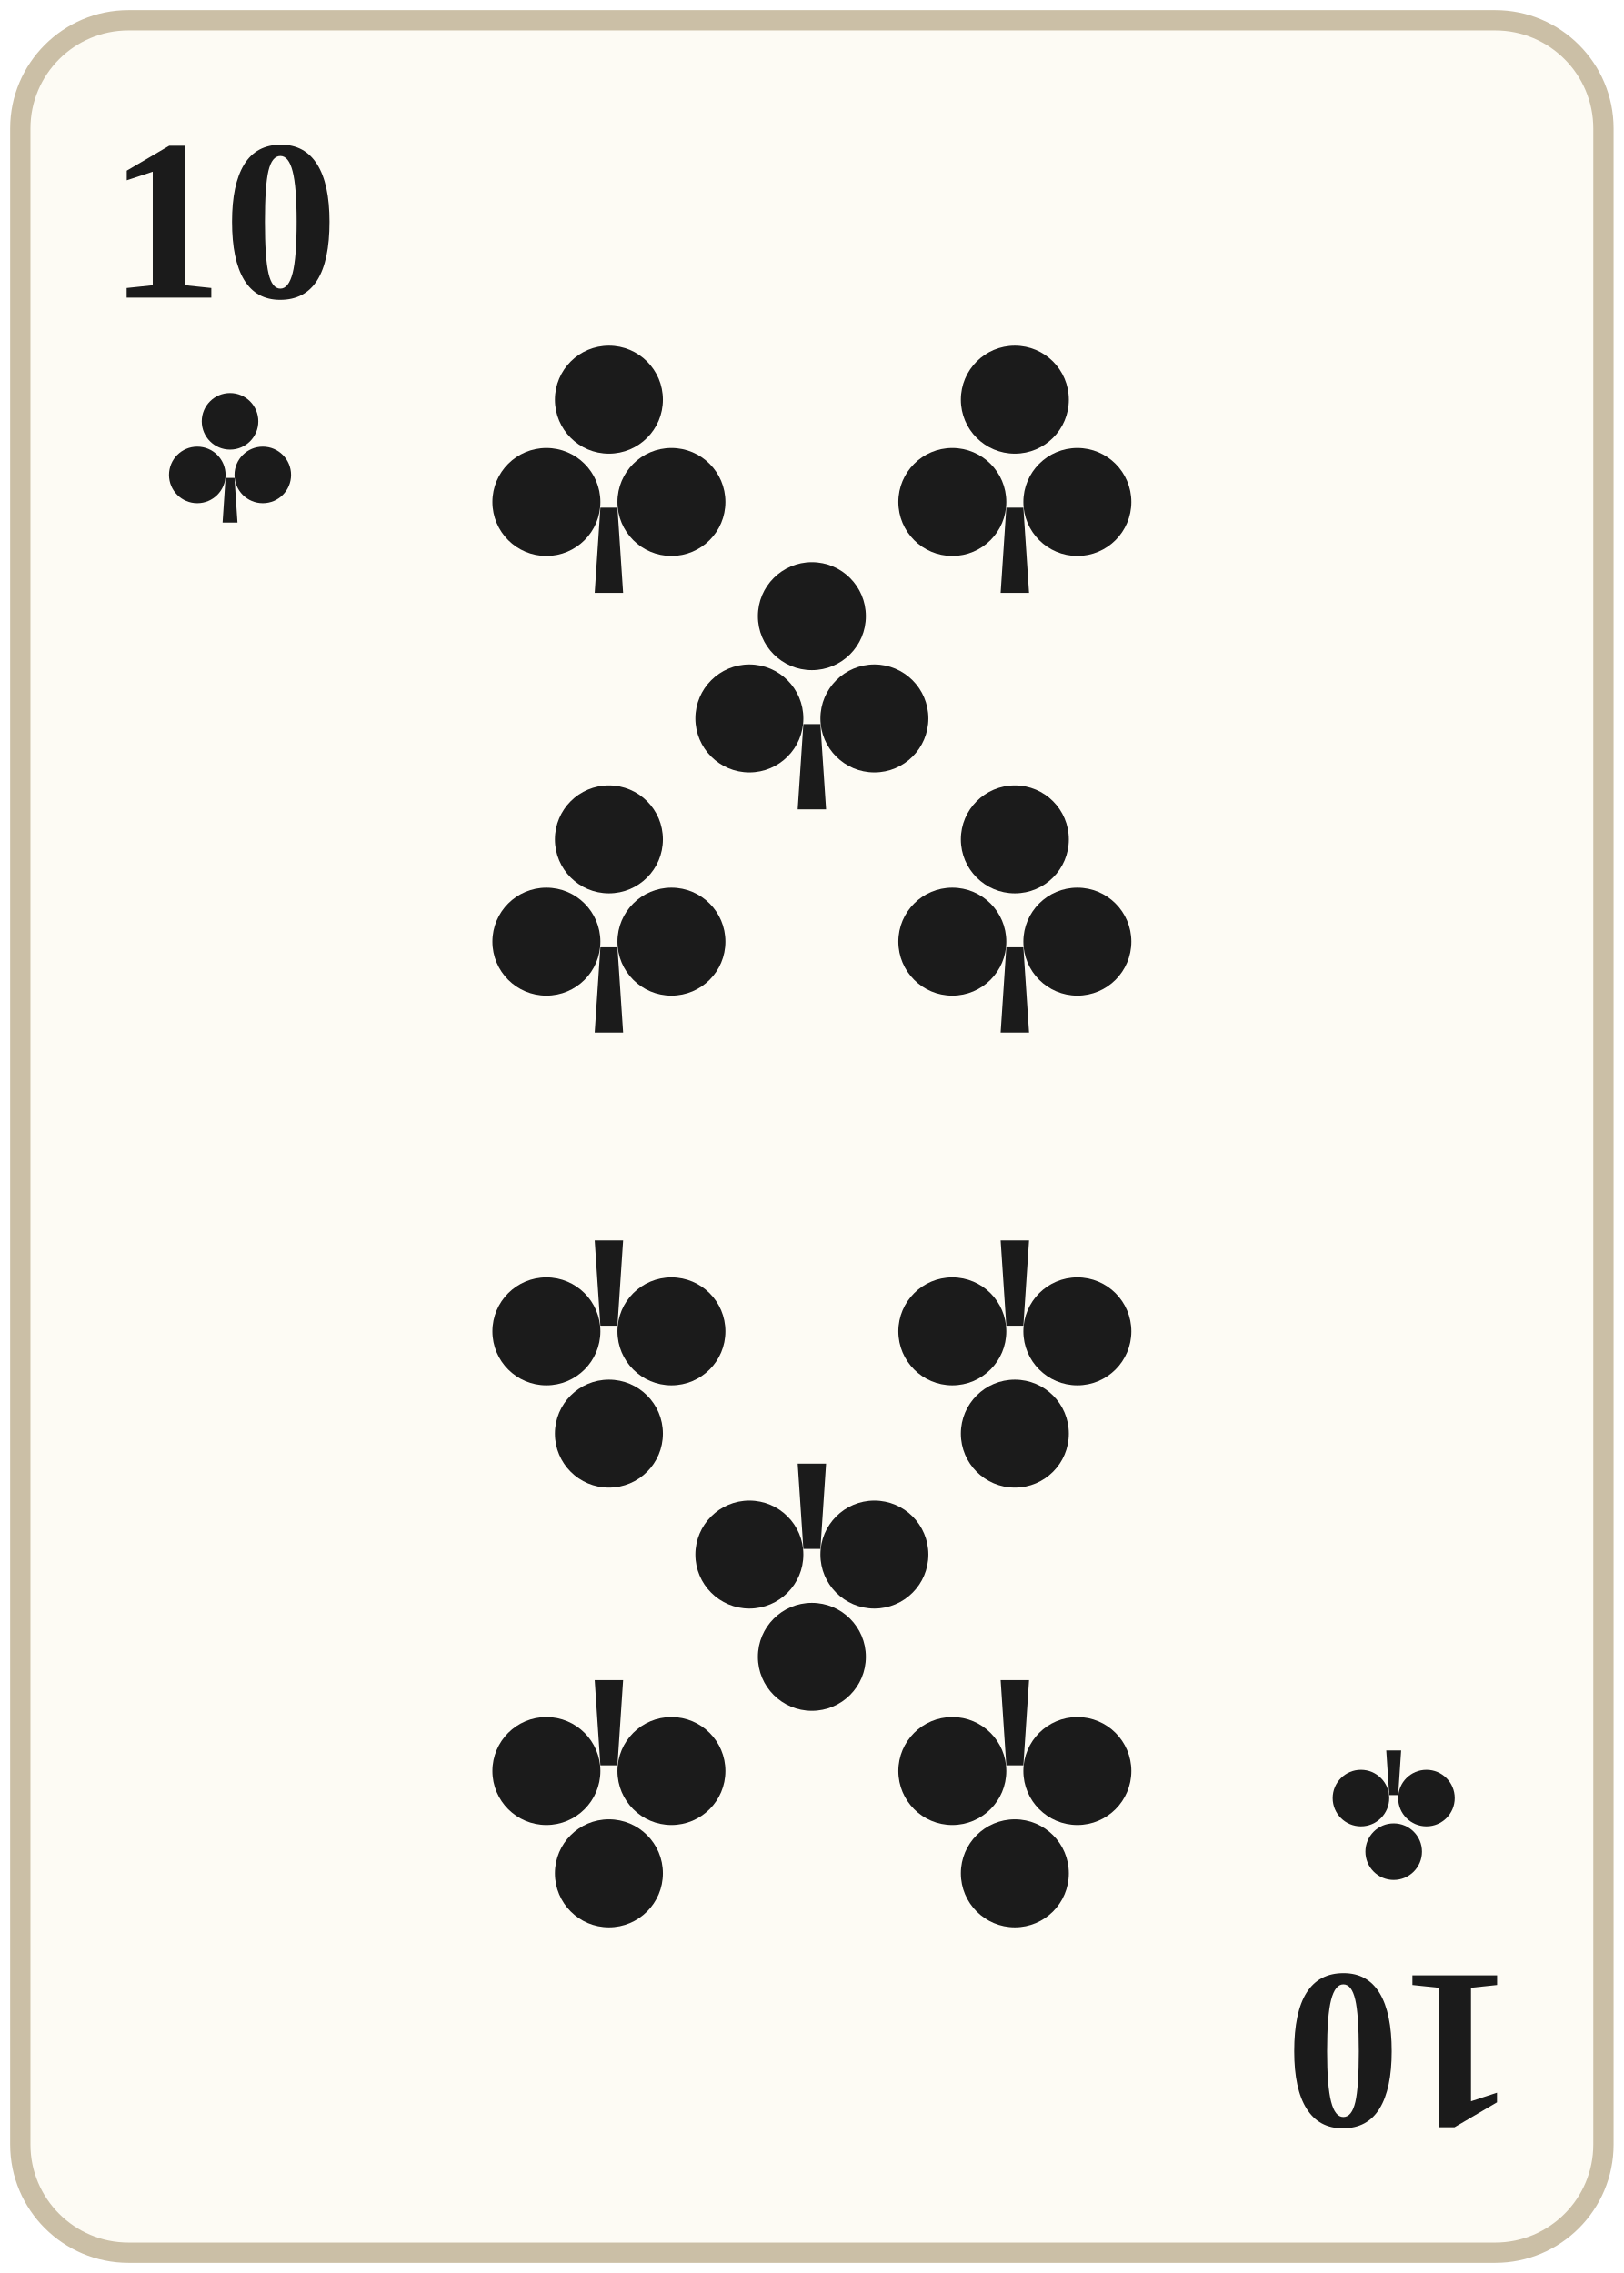
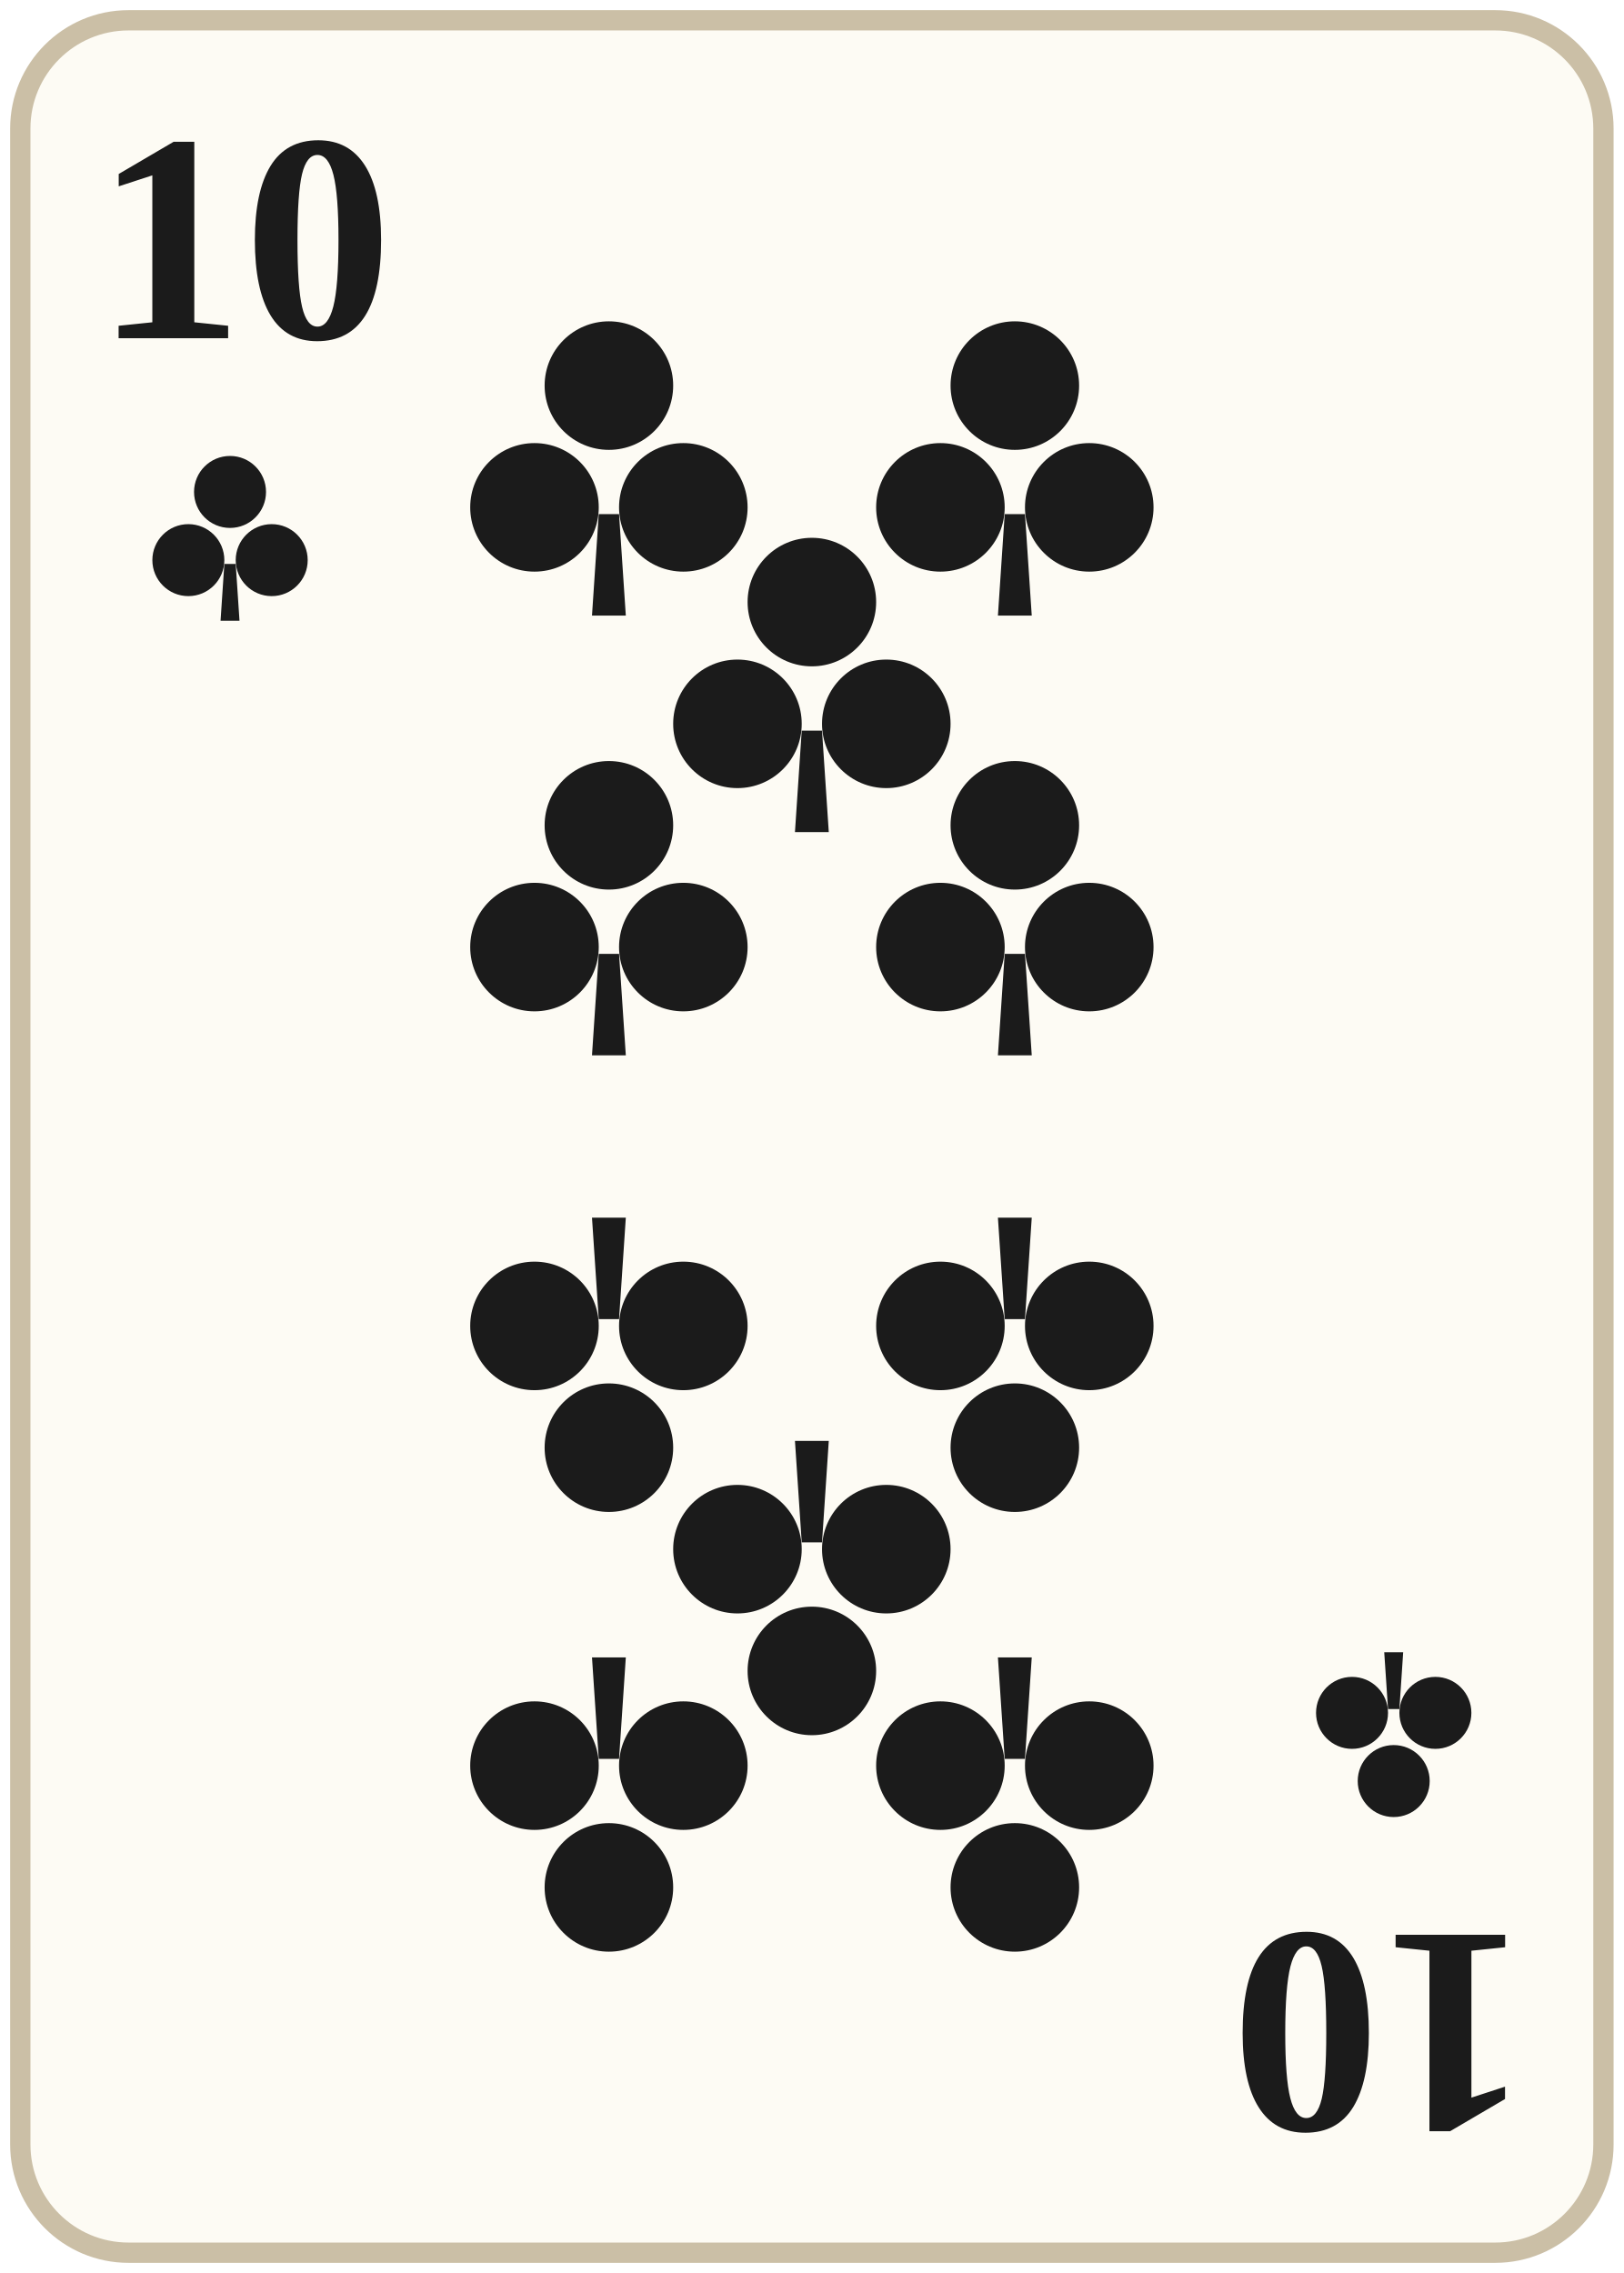
<svg xmlns="http://www.w3.org/2000/svg" viewBox="0 0 240 336" width="240" height="336">
  <rect x="3" y="3" width="234" height="330" rx="16" fill="#fdfbf4" stroke="#cbbfa6" stroke-width="3" />
-   <g transform="translate(90,70) scale(0.42) translate(-50,-50)">
+   <g transform="translate(90,70) scale(0.5) translate(-50,-50)">
    <circle cx="50" cy="24" r="19" fill="#1b1b1b" />
    <circle cx="28" cy="60" r="19" fill="#1b1b1b" />
    <circle cx="72" cy="60" r="19" fill="#1b1b1b" />
    <polygon points="45,92 55,92 53,62 47,62" fill="#1b1b1b" />
  </g>
-   <g transform="translate(150,70) scale(0.42) translate(-50,-50)">
+   <g transform="translate(150,70) scale(0.5) translate(-50,-50)">
    <circle cx="50" cy="24" r="19" fill="#1b1b1b" />
    <circle cx="28" cy="60" r="19" fill="#1b1b1b" />
    <circle cx="72" cy="60" r="19" fill="#1b1b1b" />
    <polygon points="45,92 55,92 53,62 47,62" fill="#1b1b1b" />
  </g>
-   <g transform="translate(120,102) scale(0.42) translate(-50,-50)">
+   <g transform="translate(120,102) scale(0.5) translate(-50,-50)">
    <circle cx="50" cy="24" r="19" fill="#1b1b1b" />
    <circle cx="28" cy="60" r="19" fill="#1b1b1b" />
    <circle cx="72" cy="60" r="19" fill="#1b1b1b" />
    <polygon points="45,92 55,92 53,62 47,62" fill="#1b1b1b" />
  </g>
-   <g transform="translate(90,135) scale(0.42) translate(-50,-50)">
+   <g transform="translate(90,135) scale(0.5) translate(-50,-50)">
    <circle cx="50" cy="24" r="19" fill="#1b1b1b" />
    <circle cx="28" cy="60" r="19" fill="#1b1b1b" />
    <circle cx="72" cy="60" r="19" fill="#1b1b1b" />
    <polygon points="45,92 55,92 53,62 47,62" fill="#1b1b1b" />
  </g>
-   <g transform="translate(150,135) scale(0.42) translate(-50,-50)">
+   <g transform="translate(150,135) scale(0.5) translate(-50,-50)">
    <circle cx="50" cy="24" r="19" fill="#1b1b1b" />
    <circle cx="28" cy="60" r="19" fill="#1b1b1b" />
    <circle cx="72" cy="60" r="19" fill="#1b1b1b" />
    <polygon points="45,92 55,92 53,62 47,62" fill="#1b1b1b" />
  </g>
-   <g transform="translate(90,201) rotate(180) scale(0.42) translate(-50,-50)">
+   <g transform="translate(90,201) rotate(180) scale(0.5) translate(-50,-50)">
    <circle cx="50" cy="24" r="19" fill="#1b1b1b" />
    <circle cx="28" cy="60" r="19" fill="#1b1b1b" />
    <circle cx="72" cy="60" r="19" fill="#1b1b1b" />
    <polygon points="45,92 55,92 53,62 47,62" fill="#1b1b1b" />
  </g>
-   <g transform="translate(150,201) rotate(180) scale(0.42) translate(-50,-50)">
+   <g transform="translate(150,201) rotate(180) scale(0.5) translate(-50,-50)">
    <circle cx="50" cy="24" r="19" fill="#1b1b1b" />
    <circle cx="28" cy="60" r="19" fill="#1b1b1b" />
    <circle cx="72" cy="60" r="19" fill="#1b1b1b" />
    <polygon points="45,92 55,92 53,62 47,62" fill="#1b1b1b" />
  </g>
-   <g transform="translate(120,234) rotate(180) scale(0.42) translate(-50,-50)">
+   <g transform="translate(120,234) rotate(180) scale(0.5) translate(-50,-50)">
    <circle cx="50" cy="24" r="19" fill="#1b1b1b" />
    <circle cx="28" cy="60" r="19" fill="#1b1b1b" />
    <circle cx="72" cy="60" r="19" fill="#1b1b1b" />
    <polygon points="45,92 55,92 53,62 47,62" fill="#1b1b1b" />
  </g>
-   <g transform="translate(90,266) rotate(180) scale(0.42) translate(-50,-50)">
+   <g transform="translate(90,266) rotate(180) scale(0.5) translate(-50,-50)">
    <circle cx="50" cy="24" r="19" fill="#1b1b1b" />
    <circle cx="28" cy="60" r="19" fill="#1b1b1b" />
    <circle cx="72" cy="60" r="19" fill="#1b1b1b" />
    <polygon points="45,92 55,92 53,62 47,62" fill="#1b1b1b" />
  </g>
-   <g transform="translate(150,266) rotate(180) scale(0.42) translate(-50,-50)">
+   <g transform="translate(150,266) rotate(180) scale(0.5) translate(-50,-50)">
    <circle cx="50" cy="24" r="19" fill="#1b1b1b" />
    <circle cx="28" cy="60" r="19" fill="#1b1b1b" />
    <circle cx="72" cy="60" r="19" fill="#1b1b1b" />
    <polygon points="45,92 55,92 53,62 47,62" fill="#1b1b1b" />
  </g>
-   <g transform="translate(16,14)">
-     <text x="0" y="30" font-family="Georgia,'Times New Roman',serif" font-size="34" font-weight="700" fill="#1b1b1b">10</text>
-     <g transform="translate(18,54) scale(0.22) translate(-50,-50)">
+   <g transform="translate(14,12)">
+     <text x="0" y="38" font-family="Georgia,'Times New Roman',serif" font-size="44" font-weight="700" fill="#1b1b1b" textLength="30" lengthAdjust="spacingAndGlyphs">10</text>
+     <g transform="translate(20,68) scale(0.28) translate(-50,-50)">
      <circle cx="50" cy="24" r="19" fill="#1b1b1b" />
      <circle cx="28" cy="60" r="19" fill="#1b1b1b" />
      <circle cx="72" cy="60" r="19" fill="#1b1b1b" />
      <polygon points="45,92 55,92 53,62 47,62" fill="#1b1b1b" />
    </g>
  </g>
  <g transform="rotate(180 120 168)">
-     <g transform="translate(16,14)">
-       <text x="0" y="30" font-family="Georgia,'Times New Roman',serif" font-size="34" font-weight="700" fill="#1b1b1b">10</text>
-       <g transform="translate(18,54) scale(0.22) translate(-50,-50)">
+     <g transform="translate(14,12)">
+       <text x="0" y="38" font-family="Georgia,'Times New Roman',serif" font-size="44" font-weight="700" fill="#1b1b1b" textLength="30" lengthAdjust="spacingAndGlyphs">10</text>
+       <g transform="translate(20,68) scale(0.28) translate(-50,-50)">
        <circle cx="50" cy="24" r="19" fill="#1b1b1b" />
        <circle cx="28" cy="60" r="19" fill="#1b1b1b" />
        <circle cx="72" cy="60" r="19" fill="#1b1b1b" />
        <polygon points="45,92 55,92 53,62 47,62" fill="#1b1b1b" />
      </g>
    </g>
  </g>
</svg>
